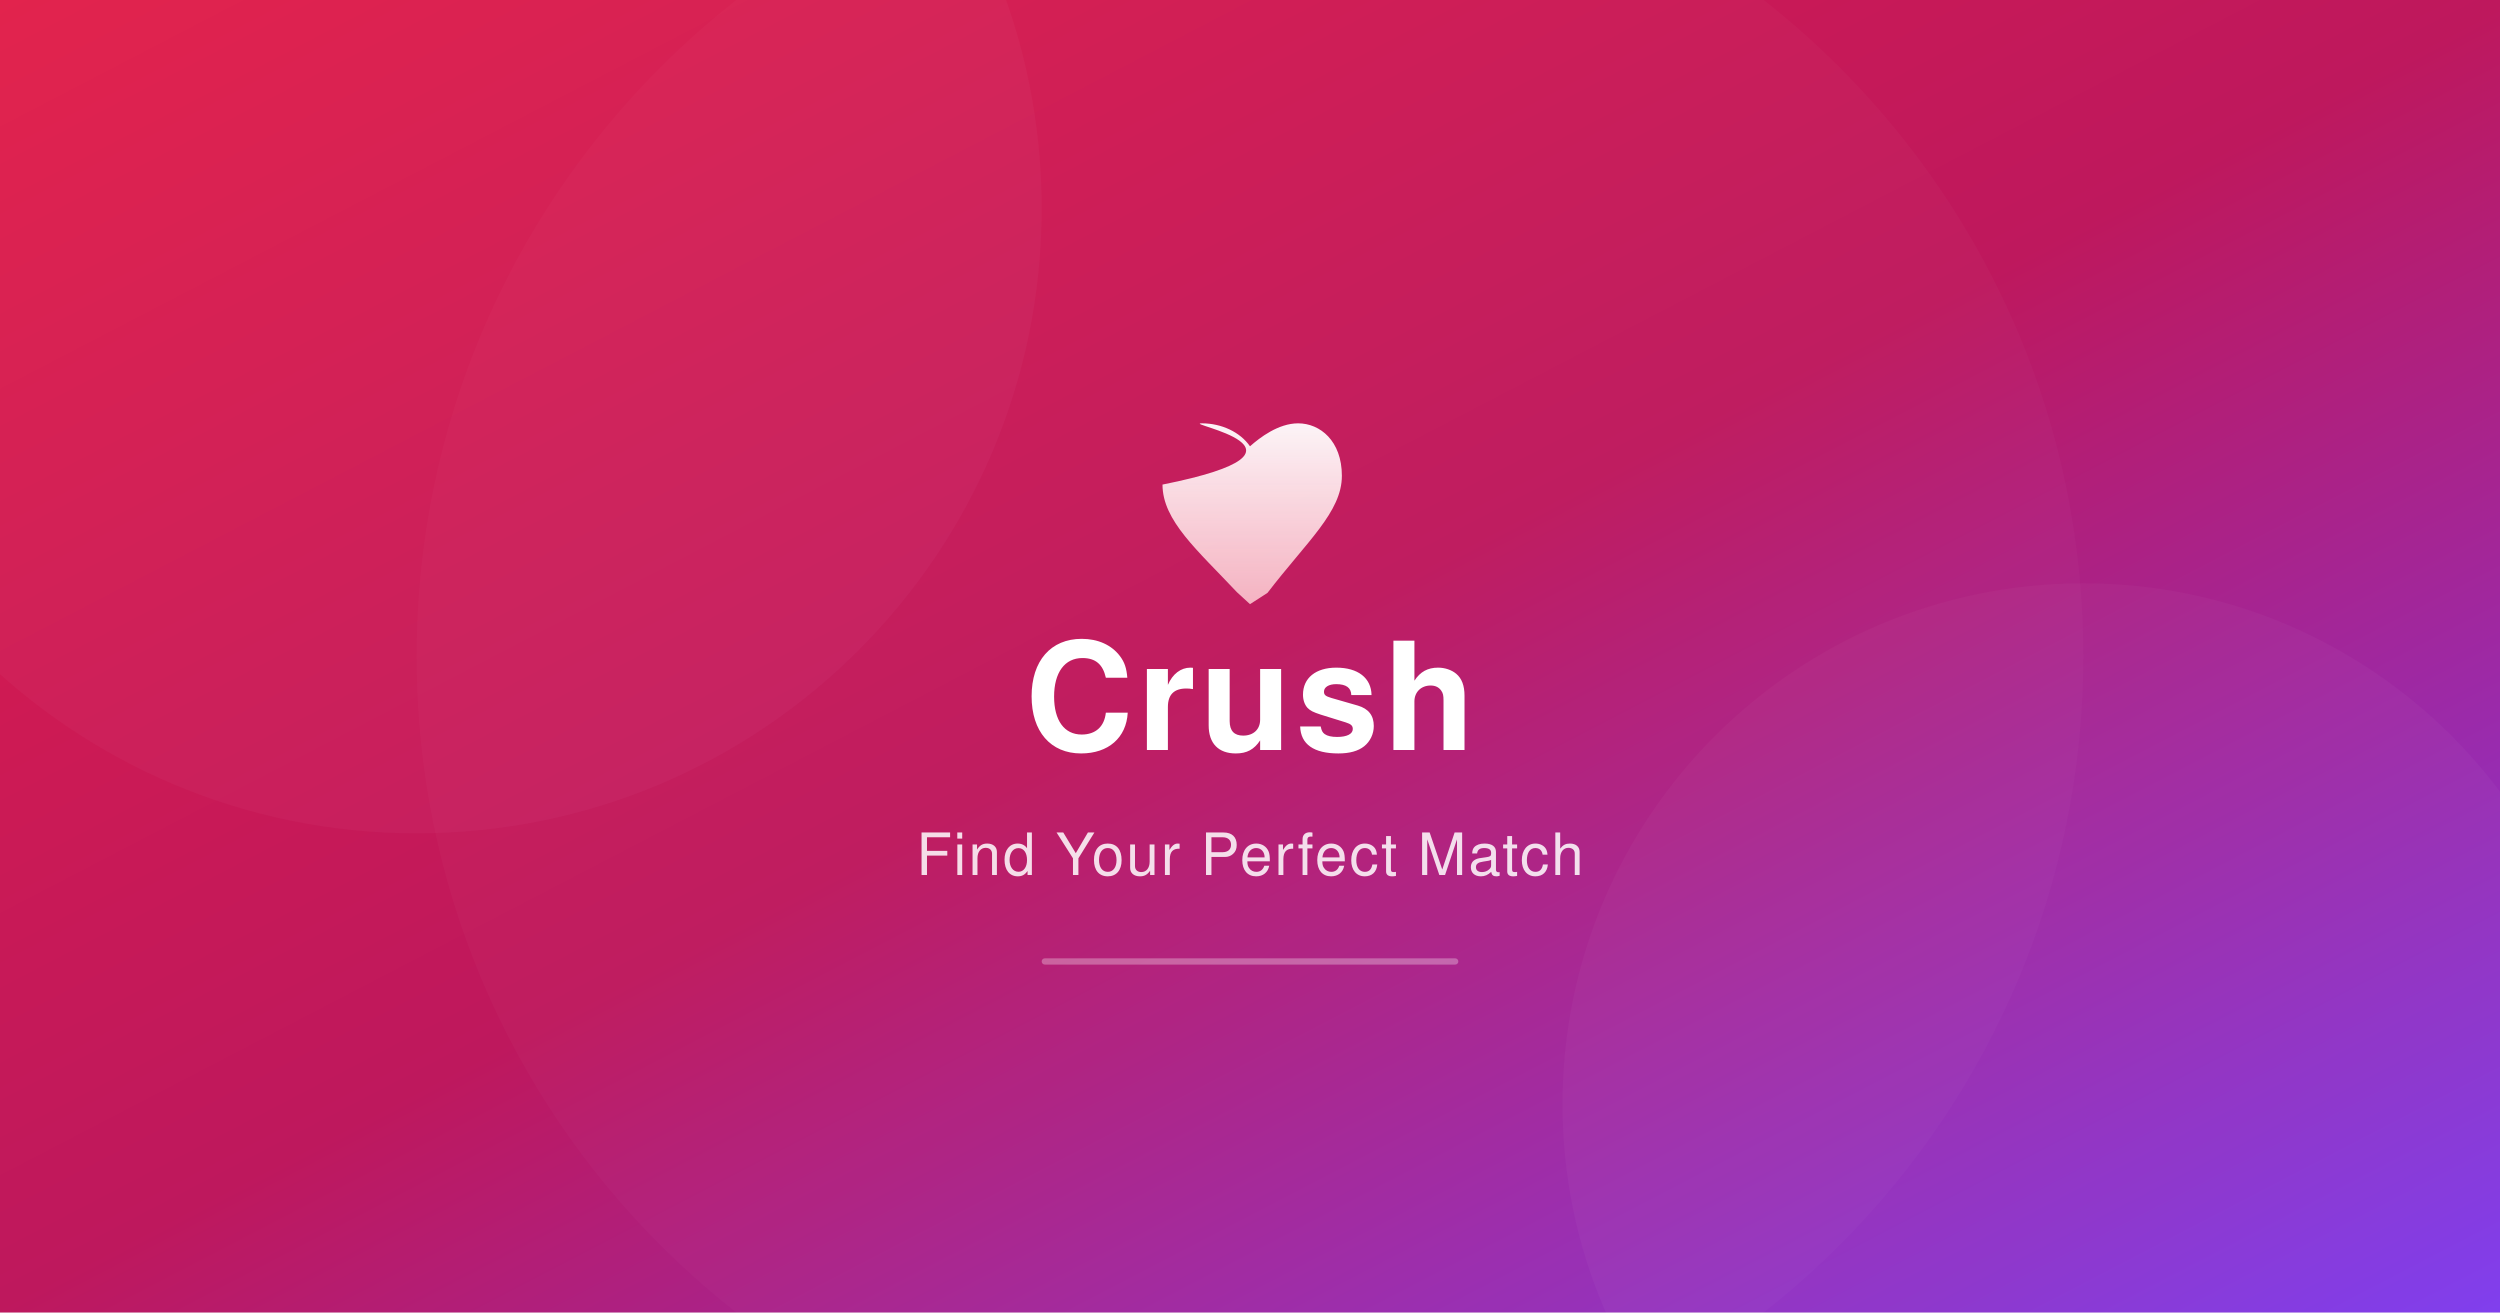
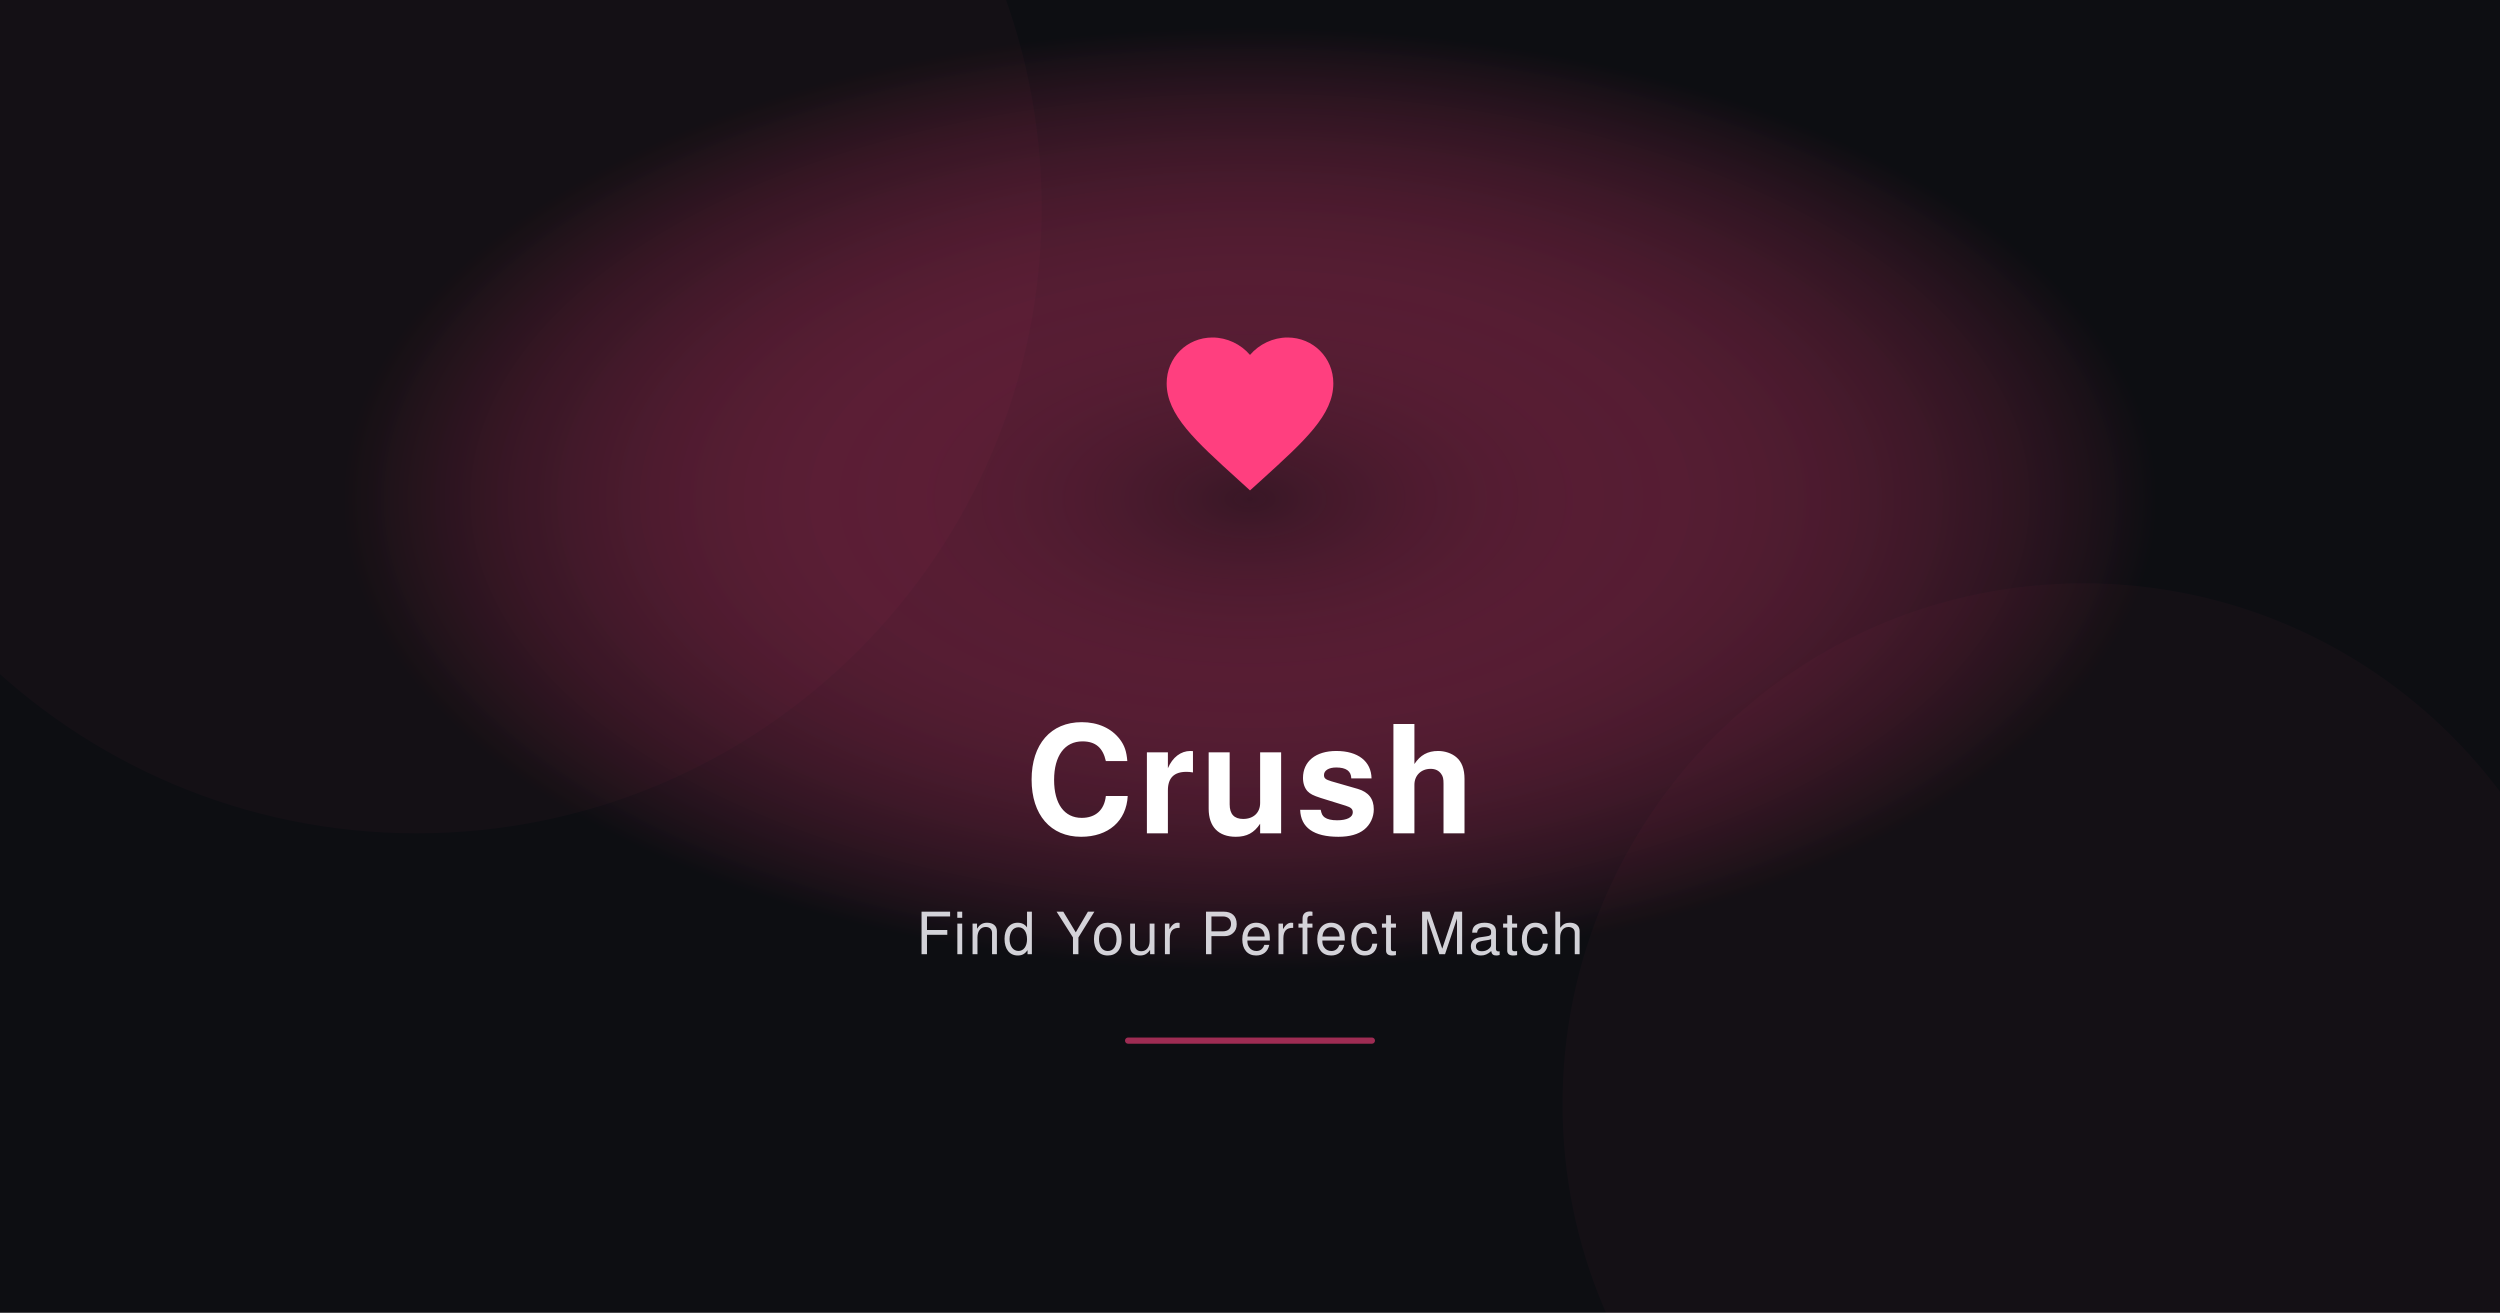
<svg xmlns="http://www.w3.org/2000/svg" viewBox="0 0 1200 630" width="1200" height="630">
  <defs>
-     <linearGradient id="bg" x1="0%" y1="0%" x2="100%" y2="100%">
-       <stop offset="0%" style="stop-color:#E11D48;stop-opacity:1" />
-       <stop offset="50%" style="stop-color:#BE185D;stop-opacity:1" />
-       <stop offset="100%" style="stop-color:#7C3AED;stop-opacity:1" />
-     </linearGradient>
-     <linearGradient id="heartGlow" x1="0%" y1="0%" x2="0%" y2="100%">
-       <stop offset="0%" style="stop-color:#FFFFFF;stop-opacity:0.95" />
-       <stop offset="100%" style="stop-color:#FECDD3;stop-opacity:0.85" />
-     </linearGradient>
+     <radialGradient id="bg" cx="50%" cy="38%" r="60%">
+       <stop offset="0%" style="stop-color:#FF3F7F;stop-opacity:0.18" />
+       <stop offset="60%" style="stop-color:#0D0E12;stop-opacity:1" />
+       <stop offset="100%" style="stop-color:#0D0E12;stop-opacity:1" />
+     </radialGradient>
  </defs>
+   <rect width="1200" height="630" fill="#0D0E12" />
  <rect width="1200" height="630" fill="url(#bg)" />
-   <circle cx="200" cy="100" r="300" fill="#FFFFFF" opacity="0.03" />
-   <circle cx="1000" cy="530" r="250" fill="#FFFFFF" opacity="0.03" />
-   <circle cx="600" cy="315" r="400" fill="#FFFFFF" opacity="0.02" />
-   <g transform="translate(600, 220) scale(3.5)">
-     <path d="M0 20l-1.8-1.65C-7.2 12.6-12 8.55-12 3.6 12-1.2-9.6-4.8-6.6-4.8c2.7 0 5.25 1.2 6.6 3.15C1.35-2.85 3.9-4.8 6.6-4.8c3 0 6 2.4 6 7.2 0 4.95-4.8 9-10.2 16.05L0 20z" fill="url(#heartGlow)" />
+   <circle cx="200" cy="100" r="300" fill="#FF3F7F" opacity="0.03" />
+   <circle cx="1000" cy="530" r="250" fill="#FF3F7F" opacity="0.03" />
+   <g transform="translate(552, 150) scale(4)">
+     <path d="M12 21.35l-1.45-1.32C5.4 15.36 2 12.28 2 8.5 2 5.42 4.42 3 7.5 3c1.74 0 3.41.81 4.5 2.09C13.09 3.81 14.76 3 16.5 3 19.58 3 22 5.42 22 8.5c0 3.78-3.4 6.86-8.55 11.54L12 21.35z" fill="#FF3F7F" />
  </g>
-   <text x="600" y="360" text-anchor="middle" font-family="system-ui, -apple-system, 'Segoe UI', Helvetica, Arial, sans-serif" font-size="72" font-weight="800" fill="#FFFFFF" letter-spacing="2">
+   <text x="600" y="400" text-anchor="middle" font-family="system-ui, -apple-system, 'Segoe UI', Helvetica, Arial, sans-serif" font-size="72" font-weight="800" fill="#FFFFFF" letter-spacing="2">
    Crush
  </text>
-   <text x="600" y="420" text-anchor="middle" font-family="system-ui, -apple-system, 'Segoe UI', Helvetica, Arial, sans-serif" font-size="28" font-weight="400" fill="#FFFFFF" opacity="0.85" letter-spacing="1">
+   <text x="600" y="458" text-anchor="middle" font-family="system-ui, -apple-system, 'Segoe UI', Helvetica, Arial, sans-serif" font-size="28" font-weight="400" fill="#F5F5FA" opacity="0.85" letter-spacing="1">
    Find Your Perfect Match
  </text>
-   <rect x="500" y="460" width="200" height="3" rx="1.5" fill="#FFFFFF" opacity="0.3" />
+   <rect x="540" y="498" width="120" height="3" rx="1.5" fill="#FF3F7F" opacity="0.6" />
</svg>
